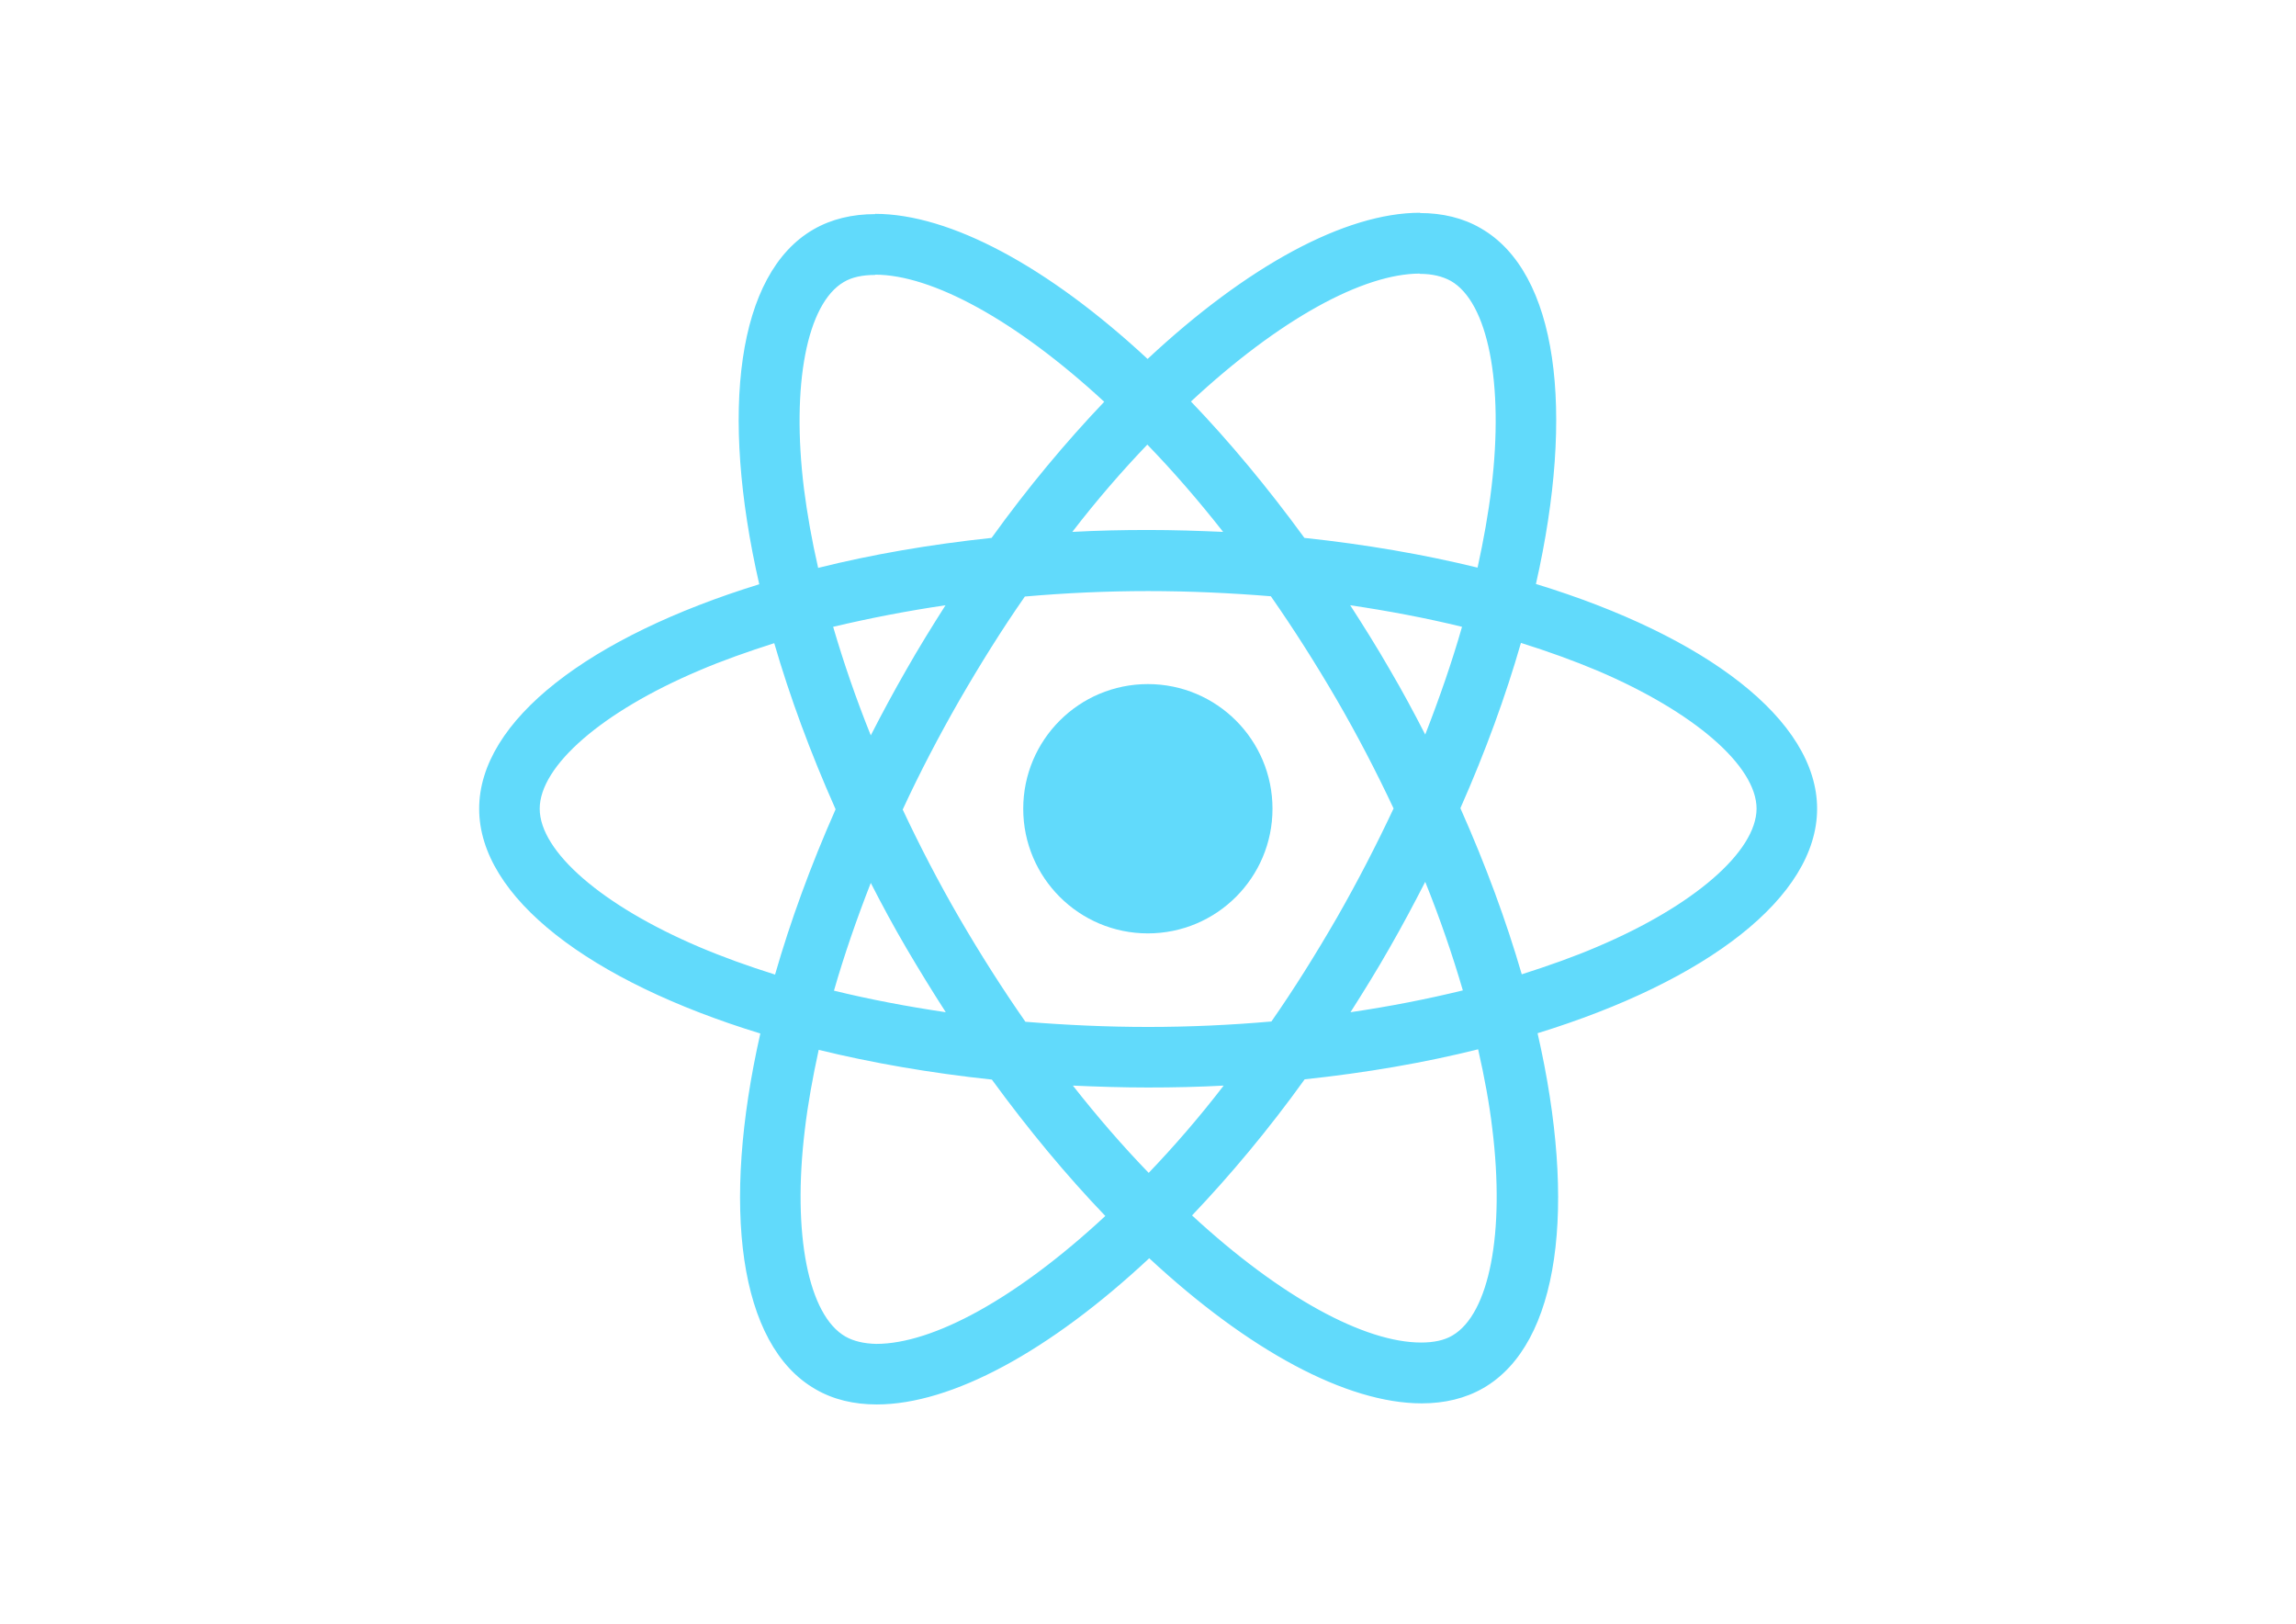
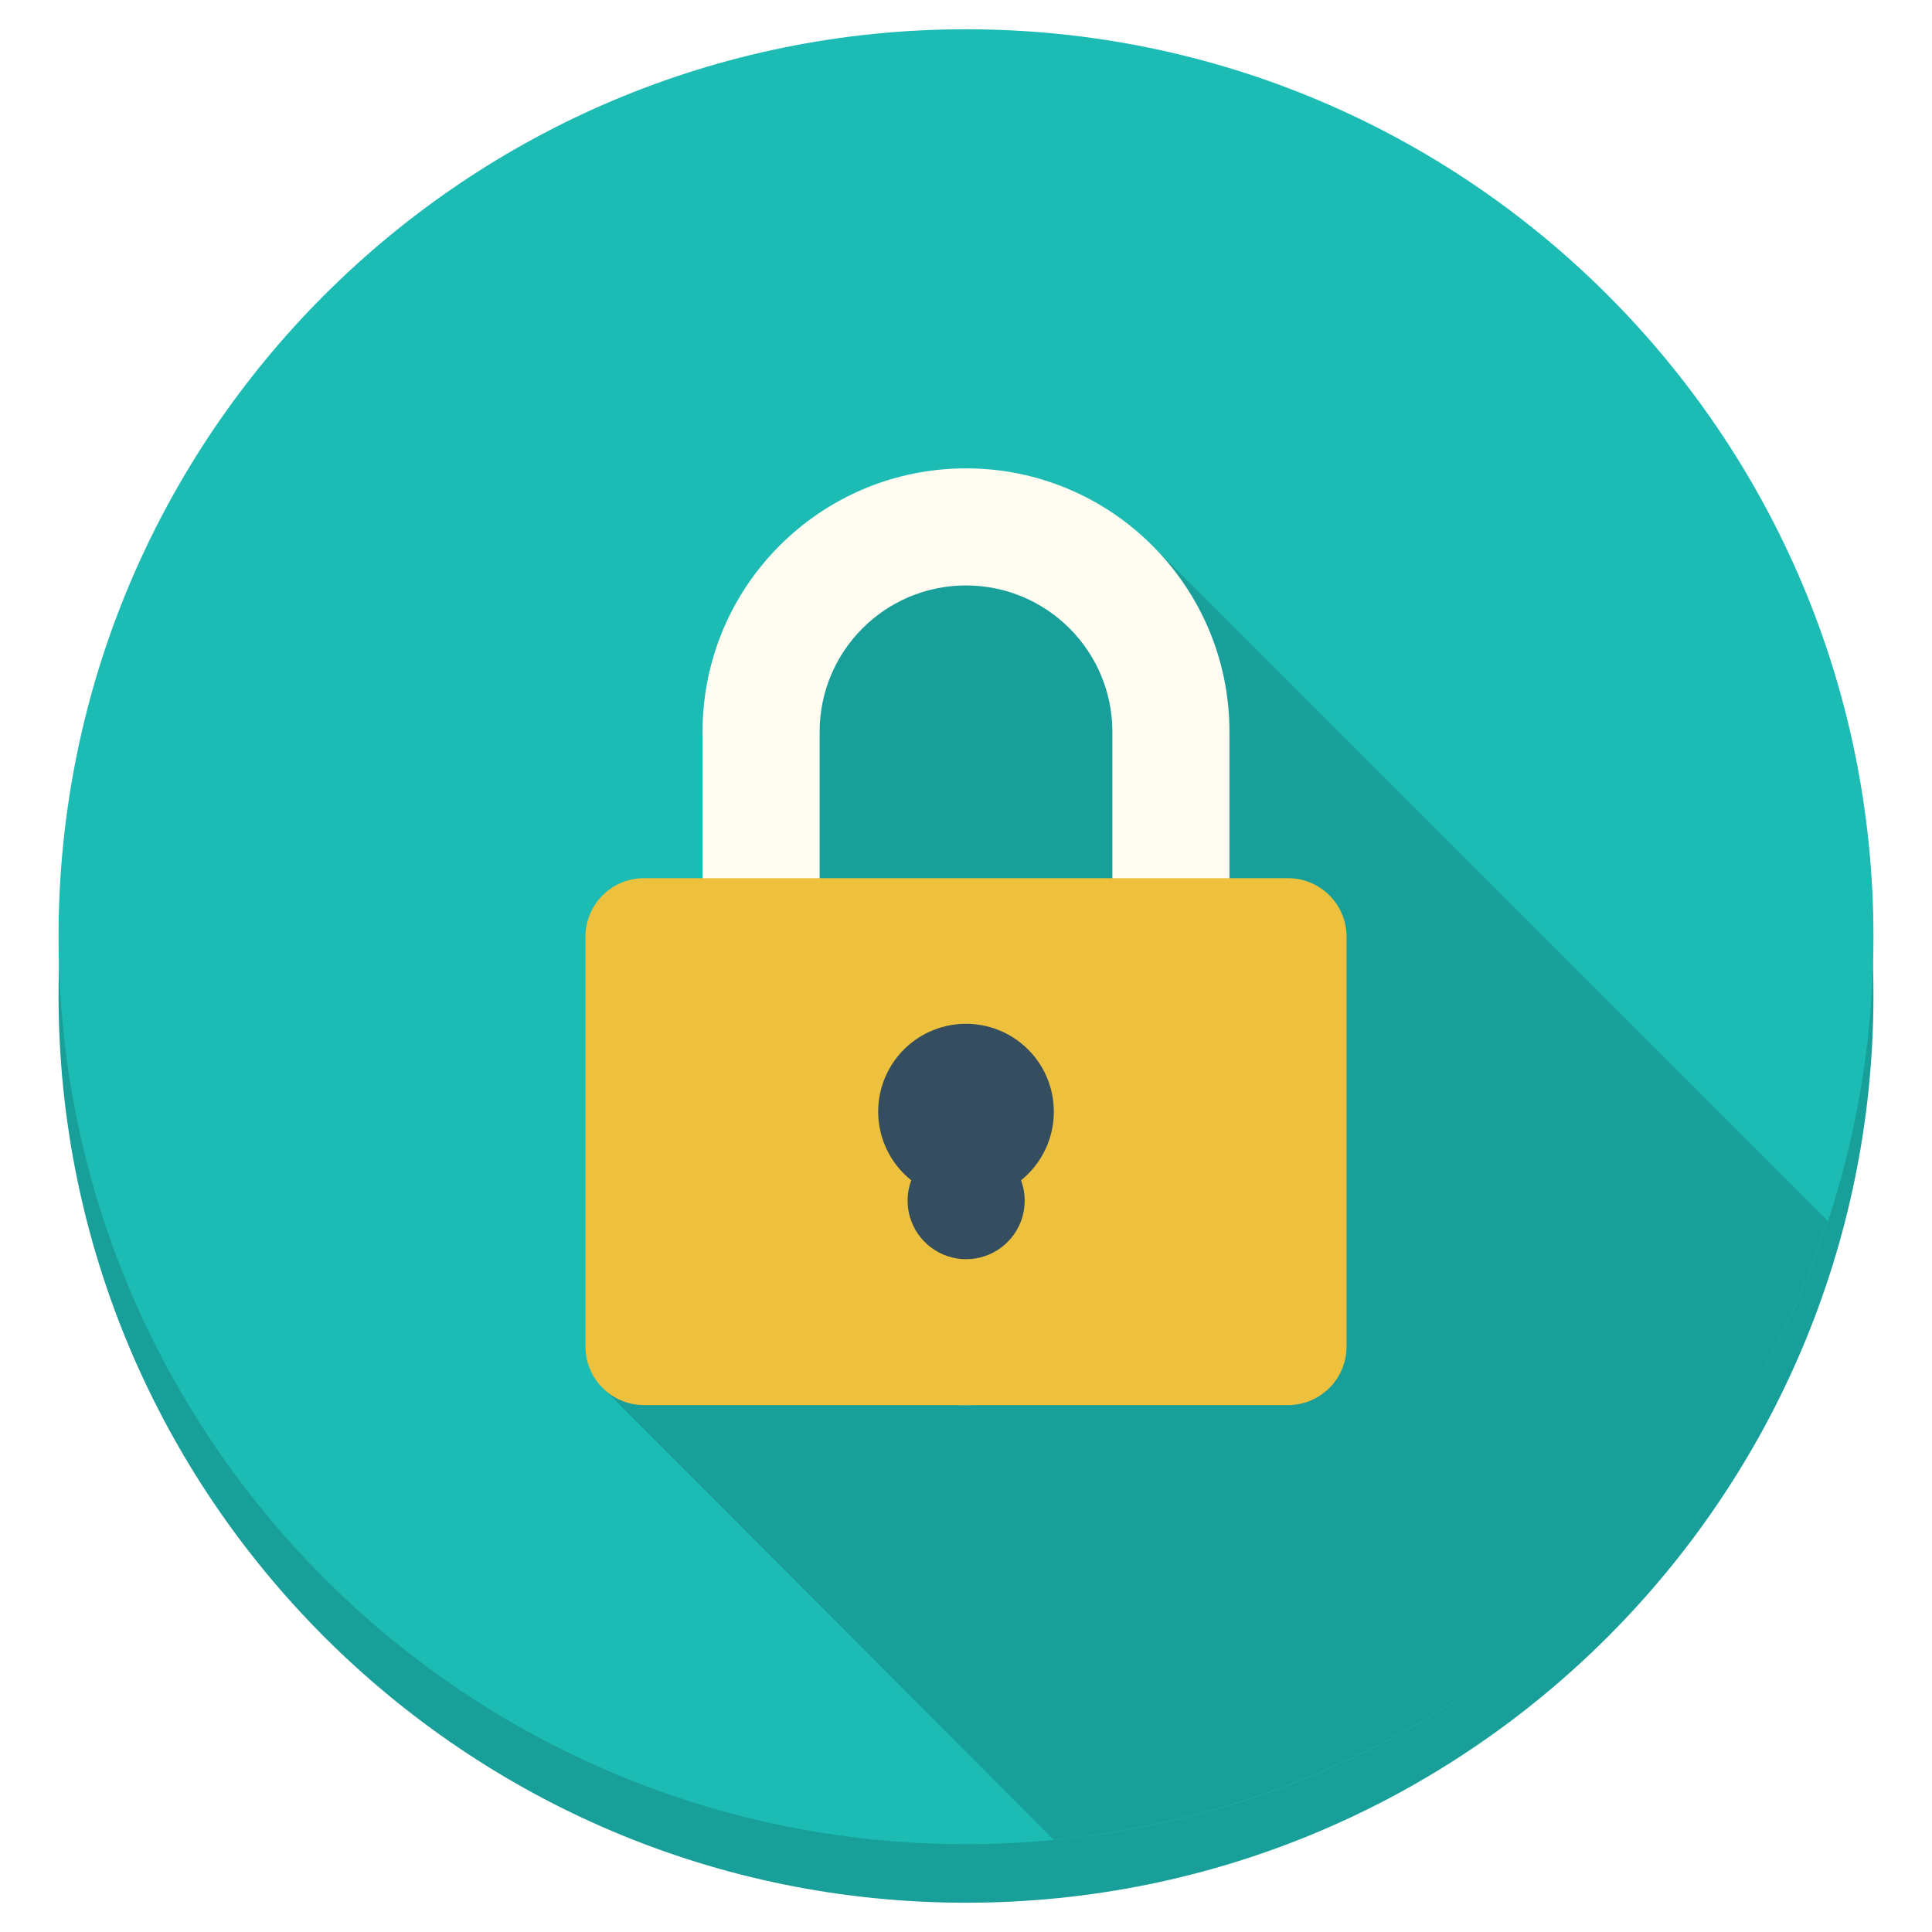
- <svg xmlns="http://www.w3.org/2000/svg" viewBox="0 0 841.9 595.3">
-   <g fill="#61DAFB">
-     <path d="M666.3 296.5c0-32.5-40.7-63.3-103.1-82.4 14.4-63.6 8-114.2-20.2-130.4-6.5-3.8-14.1-5.6-22.4-5.6v22.3c4.6 0 8.3.9 11.4 2.6 13.6 7.8 19.5 37.5 14.9 75.7-1.1 9.4-2.9 19.3-5.1 29.4-19.6-4.8-41-8.5-63.5-10.9-13.5-18.5-27.5-35.3-41.6-50 32.6-30.3 63.2-46.9 84-46.9V78c-27.5 0-63.5 19.6-99.9 53.6-36.4-33.8-72.4-53.2-99.9-53.2v22.3c20.7 0 51.4 16.5 84 46.6-14 14.7-28 31.4-41.3 49.9-22.6 2.4-44 6.1-63.6 11-2.3-10-4-19.7-5.2-29-4.7-38.2 1.1-67.9 14.6-75.8 3-1.8 6.9-2.6 11.5-2.6V78.5c-8.4 0-16 1.8-22.6 5.6-28.1 16.2-34.4 66.7-19.9 130.1-62.2 19.2-102.7 49.9-102.7 82.3 0 32.5 40.7 63.3 103.1 82.4-14.4 63.6-8 114.2 20.2 130.4 6.5 3.8 14.1 5.6 22.5 5.6 27.5 0 63.5-19.6 99.9-53.6 36.4 33.8 72.4 53.2 99.9 53.2 8.4 0 16-1.8 22.6-5.6 28.1-16.2 34.4-66.7 19.9-130.1 62-19.1 102.5-49.9 102.5-82.3zm-130.2-66.7c-3.7 12.9-8.3 26.2-13.5 39.5-4.1-8-8.4-16-13.1-24-4.6-8-9.5-15.8-14.4-23.4 14.2 2.1 27.9 4.7 41 7.9zm-45.8 106.5c-7.8 13.5-15.8 26.3-24.1 38.2-14.9 1.3-30 2-45.2 2-15.1 0-30.2-.7-45-1.9-8.3-11.9-16.4-24.6-24.2-38-7.6-13.1-14.5-26.4-20.8-39.8 6.2-13.4 13.2-26.8 20.7-39.9 7.8-13.5 15.8-26.3 24.1-38.2 14.9-1.3 30-2 45.2-2 15.1 0 30.2.7 45 1.9 8.3 11.9 16.4 24.6 24.2 38 7.6 13.1 14.5 26.4 20.8 39.8-6.3 13.4-13.2 26.8-20.7 39.9zm32.3-13c5.4 13.4 10 26.8 13.8 39.8-13.1 3.2-26.9 5.9-41.2 8 4.9-7.7 9.8-15.6 14.4-23.7 4.6-8 8.9-16.1 13-24.1zM421.2 430c-9.3-9.6-18.6-20.3-27.8-32 9 .4 18.2.7 27.5.7 9.4 0 18.7-.2 27.8-.7-9 11.7-18.3 22.4-27.5 32zm-74.4-58.9c-14.2-2.1-27.9-4.7-41-7.9 3.7-12.9 8.3-26.2 13.5-39.5 4.1 8 8.4 16 13.1 24 4.7 8 9.5 15.8 14.4 23.4zM420.7 163c9.3 9.6 18.6 20.3 27.8 32-9-.4-18.2-.7-27.5-.7-9.4 0-18.7.2-27.8.7 9-11.7 18.3-22.4 27.5-32zm-74 58.9c-4.9 7.7-9.8 15.6-14.4 23.7-4.6 8-8.9 16-13 24-5.4-13.4-10-26.8-13.8-39.8 13.1-3.1 26.9-5.8 41.2-7.9zm-90.5 125.2c-35.4-15.1-58.3-34.9-58.3-50.6 0-15.7 22.9-35.6 58.3-50.6 8.6-3.7 18-7 27.7-10.1 5.7 19.6 13.2 40 22.5 60.9-9.2 20.8-16.6 41.1-22.2 60.6-9.9-3.1-19.3-6.5-28-10.2zM310 490c-13.6-7.8-19.5-37.5-14.9-75.7 1.1-9.4 2.9-19.3 5.1-29.4 19.6 4.8 41 8.5 63.5 10.9 13.5 18.5 27.5 35.3 41.6 50-32.6 30.3-63.2 46.9-84 46.9-4.5-.1-8.3-1-11.3-2.7zm237.2-76.2c4.7 38.2-1.1 67.9-14.6 75.8-3 1.8-6.9 2.6-11.5 2.6-20.7 0-51.4-16.5-84-46.6 14-14.7 28-31.4 41.3-49.9 22.6-2.4 44-6.1 63.6-11 2.3 10.1 4.1 19.8 5.2 29.1zm38.5-66.7c-8.6 3.7-18 7-27.7 10.1-5.7-19.6-13.2-40-22.5-60.9 9.2-20.8 16.6-41.1 22.2-60.6 9.9 3.1 19.3 6.5 28.1 10.2 35.4 15.1 58.3 34.9 58.3 50.6-.1 15.7-23 35.6-58.4 50.6zM320.8 78.4z" />
-     <circle cx="420.9" cy="296.5" r="45.7" />
-     <path d="M520.5 78.1z" />
+ <svg xmlns="http://www.w3.org/2000/svg" id="Icons" viewBox="0 0 66 66">
+   <defs>
+     <style>.cls-1{fill:#189f99;}.cls-2{fill:#1cbbb4;}.cls-3{opacity:0.15;}.cls-4{fill:#fffcf2;}.cls-5{fill:#edc03d;}.cls-6{fill:#344e5f;}</style>
+   </defs>
+   <g id="Lock">
+     <g id="Circle_Shadow" data-name="Circle Shadow">
+       <circle class="cls-1" cx="33" cy="34" r="31" />
+     </g>
+     <g id="Circle">
+       <circle class="cls-2" cx="33" cy="32" r="31" />
+     </g>
+     <path id="Long_Shadow" data-name="Long Shadow" class="cls-3" d="M62.44,41.71,39.36,18.63,37.7,20.14l-5.89-2.2-5.91,5.16V34.5L20.58,47.4,36,62.85A31,31,0,0,0,62.44,41.71Z" />
+     <g id="Top">
+       <path class="cls-4" d="M33,16a9,9,0,0,0-9,9V39a9,9,0,0,0,18,0V25A9,9,0,0,0,33,16Zm5,23a5,5,0,0,1-10,0V25a5,5,0,0,1,10,0Z" />
+     </g>
+     <g id="Bottom">
+       <rect class="cls-5" x="20" y="30" width="26" height="18" rx="2" ry="2" />
+     </g>
+     <g id="Holes">
+       <path class="cls-6" d="M36,38a3,3,0,1,0-4.87,2.32,2,2,0,1,0,3.75,0A3,3,0,0,0,36,38Z" />
+     </g>
  </g>
</svg>
